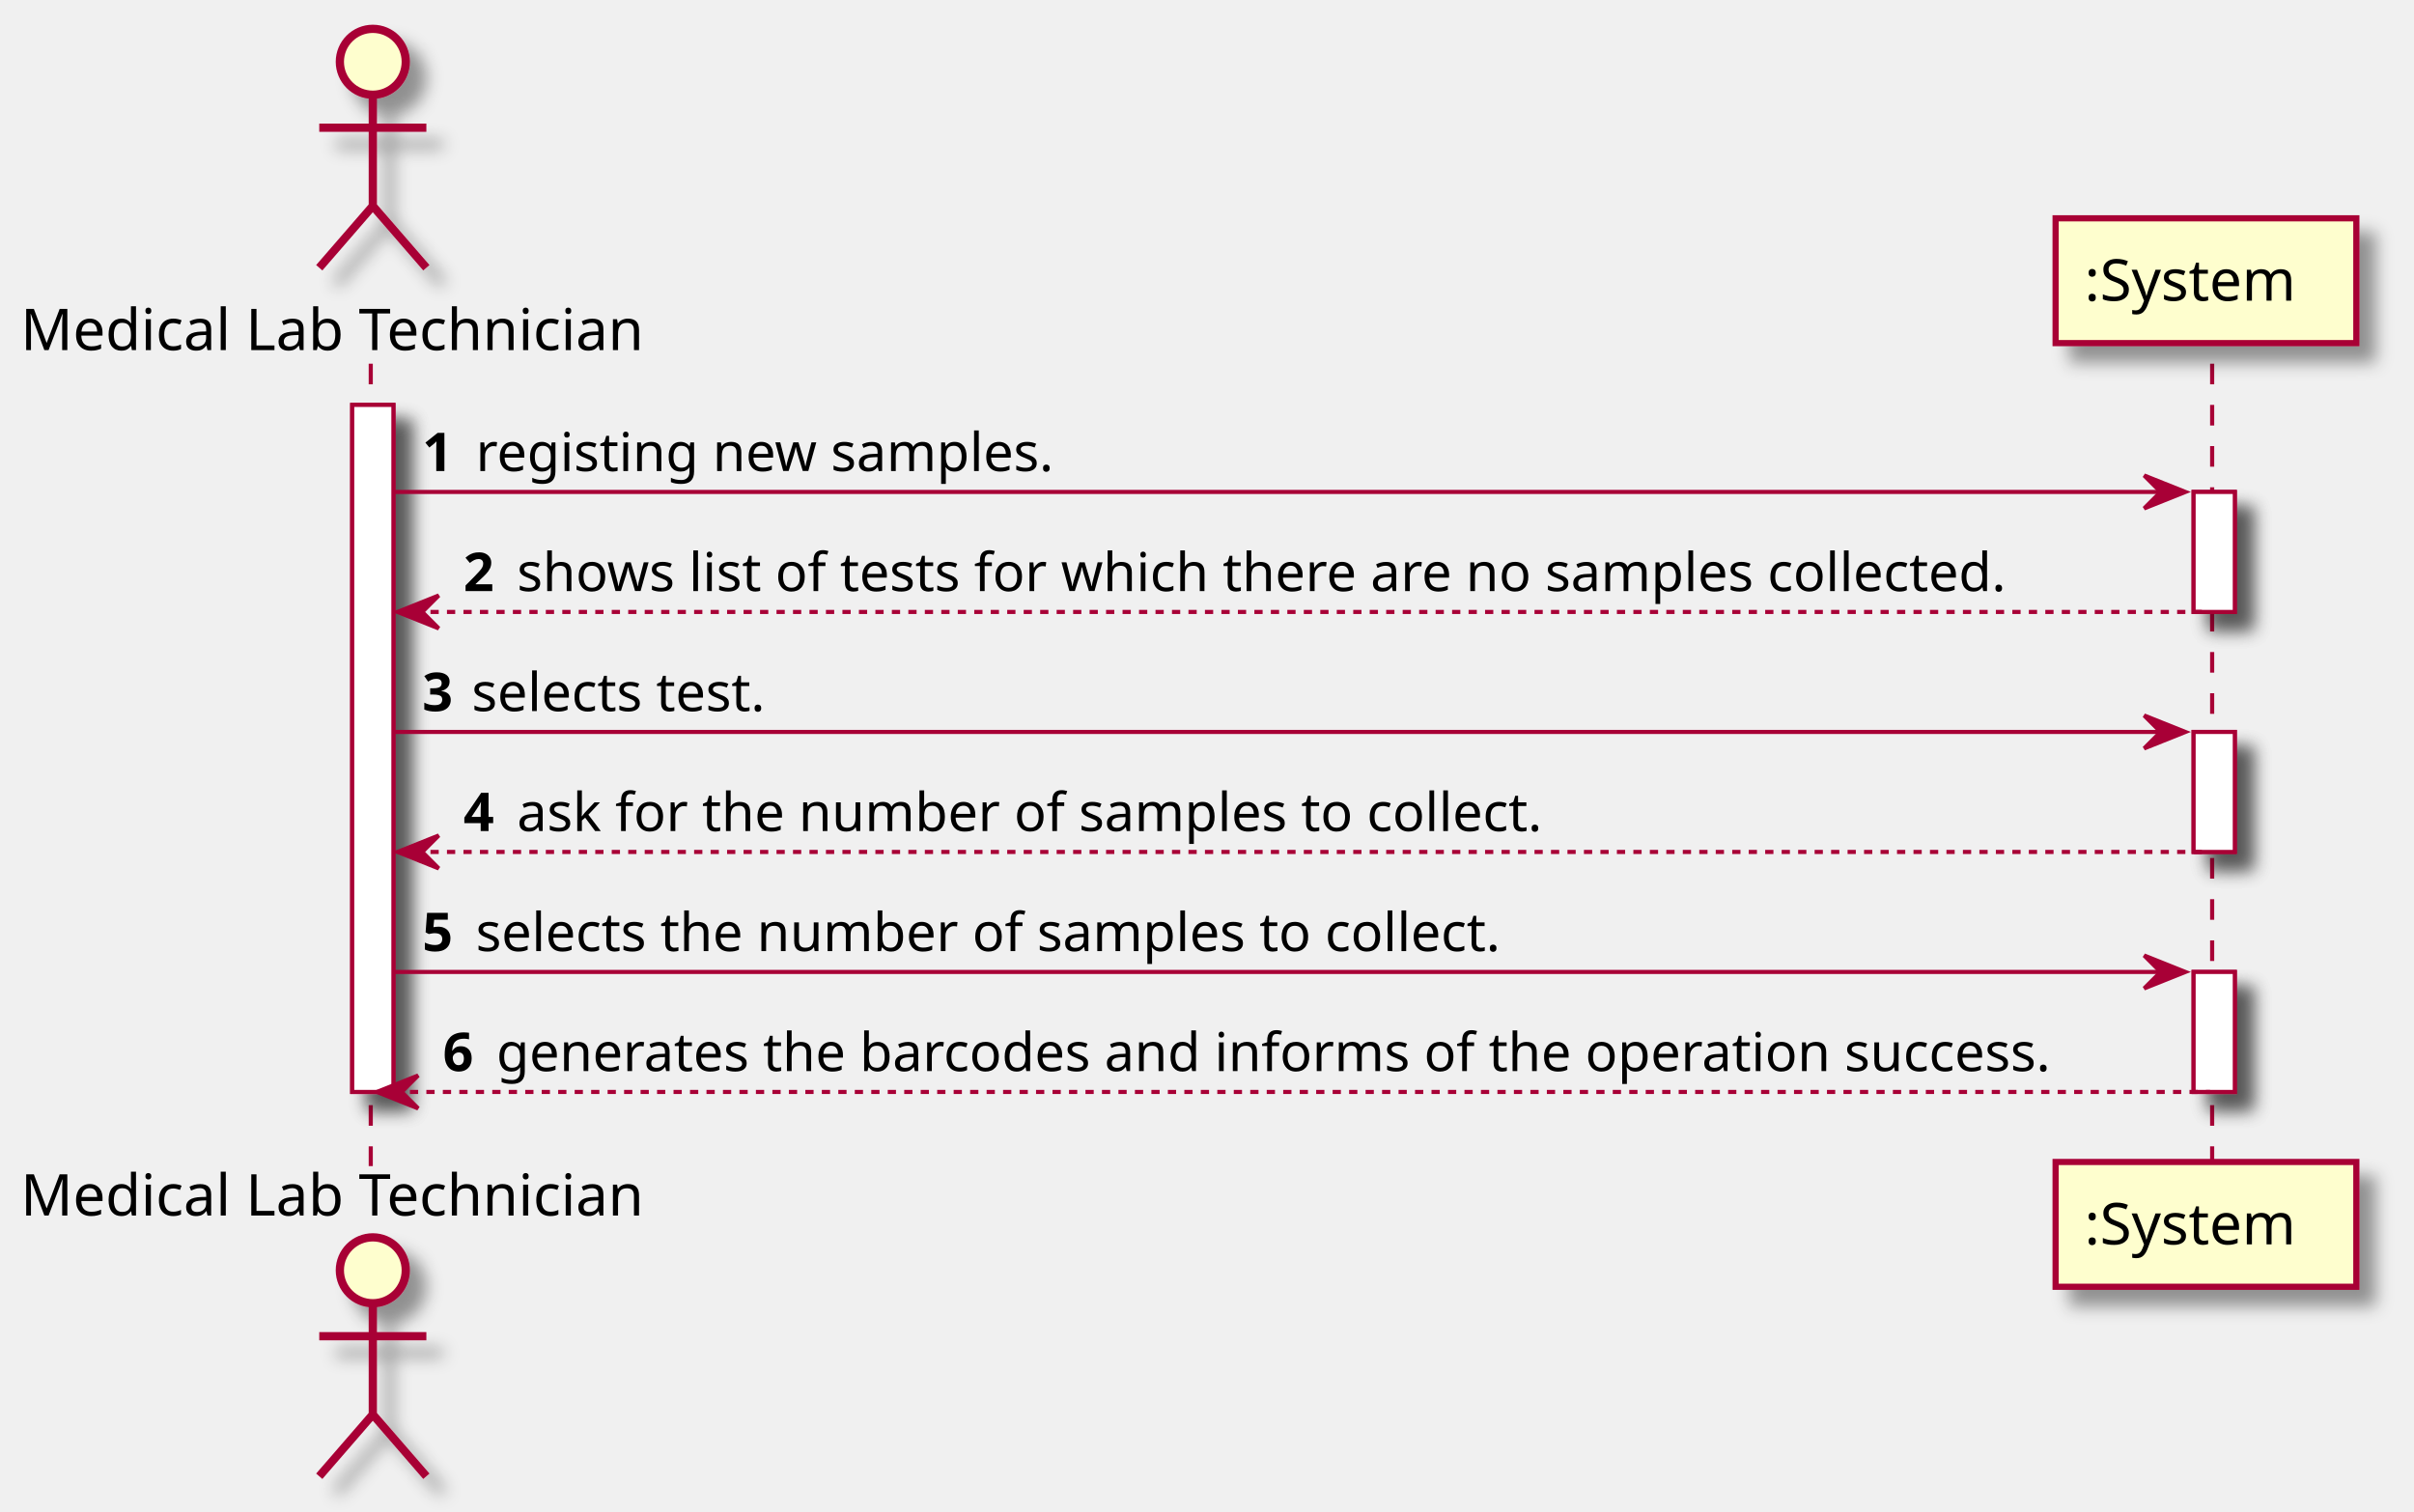
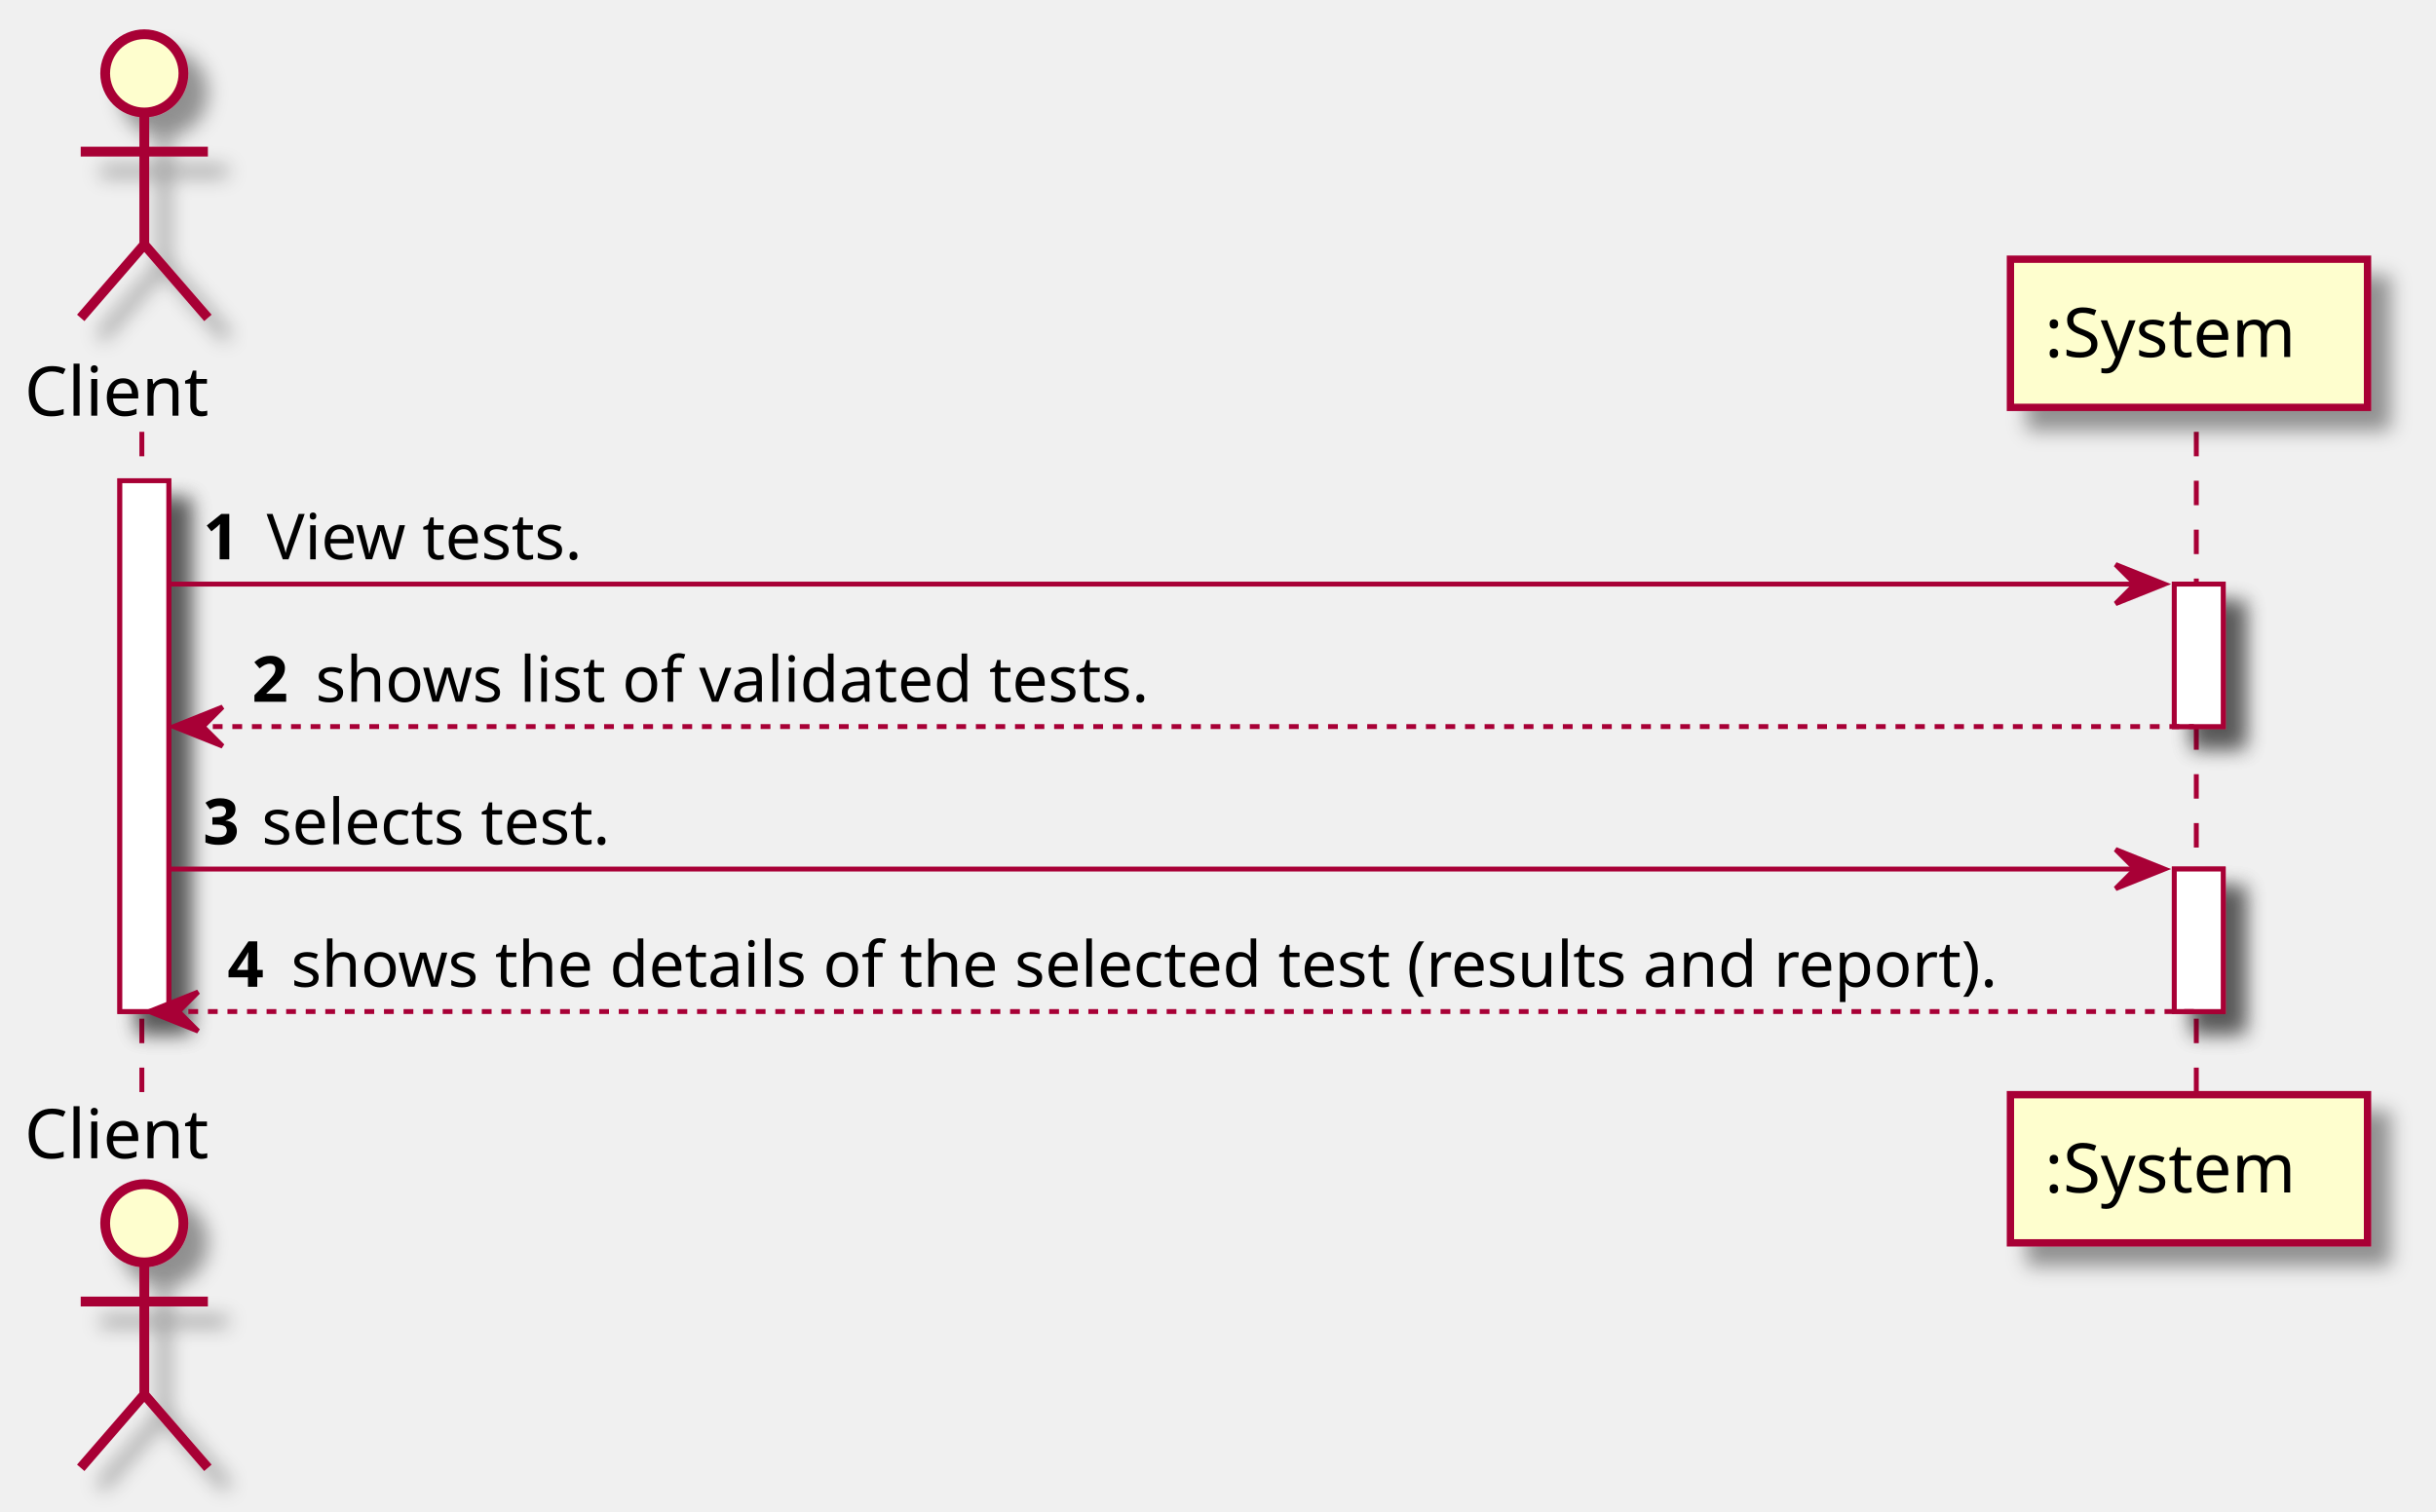
- <svg xmlns="http://www.w3.org/2000/svg" contentScriptType="application/ecmascript" contentStyleType="text/css" height="367px" preserveAspectRatio="none" style="width:586px;height:367px;background:#FFFFFF;" version="1.1" viewBox="0 0 586 367" width="586px" zoomAndPan="magnify">
+ <svg xmlns="http://www.w3.org/2000/svg" contentScriptType="application/ecmascript" contentStyleType="text/css" height="309px" preserveAspectRatio="none" style="width:498px;height:309px;background:#FFFFFF;" version="1.1" viewBox="0 0 498 309" width="498px" zoomAndPan="magnify">
  <defs>
-     <filter height="300%" id="f1wqi1scup4mdl" width="300%" x="-1" y="-1">
+     <filter height="300%" id="fmkld9r0v7slk" width="300%" x="-1" y="-1">
      <feGaussianBlur result="blurOut" stdDeviation="2.0" />
      <feColorMatrix in="blurOut" result="blurOut2" type="matrix" values="0 0 0 0 0 0 0 0 0 0 0 0 0 0 0 0 0 0 .4 0" />
      <feOffset dx="4.0" dy="4.0" in="blurOut2" result="blurOut3" />
      <feBlend in="SourceGraphic" in2="blurOut3" mode="normal" />
    </filter>
  </defs>
  <g>
-     <rect fill="#FFFFFF" filter="url(#f1wqi1scup4mdl)" height="166.797" style="stroke:#A80036;stroke-width:1.0;" width="10" x="85.5" y="98.297" />
-     <rect fill="#FFFFFF" filter="url(#f1wqi1scup4mdl)" height="29.133" style="stroke:#A80036;stroke-width:1.0;" width="10" x="532.5" y="119.43" />
-     <rect fill="#FFFFFF" filter="url(#f1wqi1scup4mdl)" height="29.133" style="stroke:#A80036;stroke-width:1.0;" width="10" x="532.5" y="177.695" />
-     <rect fill="#FFFFFF" filter="url(#f1wqi1scup4mdl)" height="29.133" style="stroke:#A80036;stroke-width:1.0;" width="10" x="532.5" y="235.961" />
-     <line style="stroke:#A80036;stroke-width:1.0;stroke-dasharray:5.0,5.0;" x1="90" x2="90" y1="88.297" y2="283.094" />
-     <line style="stroke:#A80036;stroke-width:1.0;stroke-dasharray:5.0,5.0;" x1="537" x2="537" y1="88.297" y2="283.094" />
-     <text fill="#000000" font-family="sans-serif" font-size="14" lengthAdjust="spacing" textLength="165" x="5" y="84.995">Medical Lab Technician</text>
-     <ellipse cx="90.5" cy="15" fill="#FEFECE" filter="url(#f1wqi1scup4mdl)" rx="8" ry="8" style="stroke:#A80036;stroke-width:2.0;" />
-     <path d="M90.5,23 L90.5,50 M77.5,31 L103.5,31 M90.5,50 L77.5,65 M90.5,50 L103.5,65 " fill="none" filter="url(#f1wqi1scup4mdl)" style="stroke:#A80036;stroke-width:2.0;" />
-     <text fill="#000000" font-family="sans-serif" font-size="14" lengthAdjust="spacing" textLength="165" x="5" y="295.089">Medical Lab Technician</text>
-     <ellipse cx="90.5" cy="308.391" fill="#FEFECE" filter="url(#f1wqi1scup4mdl)" rx="8" ry="8" style="stroke:#A80036;stroke-width:2.0;" />
-     <path d="M90.5,316.391 L90.5,343.391 M77.5,324.391 L103.5,324.391 M90.5,343.391 L77.5,358.391 M90.5,343.391 L103.5,358.391 " fill="none" filter="url(#f1wqi1scup4mdl)" style="stroke:#A80036;stroke-width:2.0;" />
-     <rect fill="#FEFECE" filter="url(#f1wqi1scup4mdl)" height="30.297" style="stroke:#A80036;stroke-width:1.5;" width="73" x="499" y="53" />
-     <text fill="#000000" font-family="sans-serif" font-size="14" lengthAdjust="spacing" textLength="59" x="506" y="72.995">:System</text>
-     <rect fill="#FEFECE" filter="url(#f1wqi1scup4mdl)" height="30.297" style="stroke:#A80036;stroke-width:1.5;" width="73" x="499" y="282.094" />
-     <text fill="#000000" font-family="sans-serif" font-size="14" lengthAdjust="spacing" textLength="59" x="506" y="302.089">:System</text>
-     <rect fill="#FFFFFF" filter="url(#f1wqi1scup4mdl)" height="166.797" style="stroke:#A80036;stroke-width:1.0;" width="10" x="85.5" y="98.297" />
-     <rect fill="#FFFFFF" filter="url(#f1wqi1scup4mdl)" height="29.133" style="stroke:#A80036;stroke-width:1.0;" width="10" x="532.5" y="119.43" />
-     <rect fill="#FFFFFF" filter="url(#f1wqi1scup4mdl)" height="29.133" style="stroke:#A80036;stroke-width:1.0;" width="10" x="532.5" y="177.695" />
-     <rect fill="#FFFFFF" filter="url(#f1wqi1scup4mdl)" height="29.133" style="stroke:#A80036;stroke-width:1.0;" width="10" x="532.5" y="235.961" />
-     <polygon fill="#A80036" points="520.5,115.43,530.5,119.43,520.5,123.43,524.5,119.43" style="stroke:#A80036;stroke-width:1.0;" />
-     <line style="stroke:#A80036;stroke-width:1.0;" x1="95.5" x2="526.5" y1="119.43" y2="119.43" />
-     <text fill="#000000" font-family="sans-serif" font-size="13" font-weight="bold" lengthAdjust="spacing" textLength="9" x="102.5" y="114.364">1</text>
-     <text fill="#000000" font-family="sans-serif" font-size="13" lengthAdjust="spacing" textLength="148" x="115.5" y="114.364">registing new samples.</text>
-     <polygon fill="#A80036" points="106.5,144.562,96.5,148.562,106.5,152.562,102.5,148.562" style="stroke:#A80036;stroke-width:1.0;" />
-     <line style="stroke:#A80036;stroke-width:1.0;stroke-dasharray:2.0,2.0;" x1="100.5" x2="536.5" y1="148.562" y2="148.562" />
-     <text fill="#000000" font-family="sans-serif" font-size="13" font-weight="bold" lengthAdjust="spacing" textLength="9" x="112.5" y="143.497">2</text>
-     <text fill="#000000" font-family="sans-serif" font-size="13" lengthAdjust="spacing" textLength="385" x="125.5" y="143.497">shows list of tests for which there are no samples collected.</text>
-     <polygon fill="#A80036" points="520.5,173.695,530.5,177.695,520.5,181.695,524.5,177.695" style="stroke:#A80036;stroke-width:1.0;" />
-     <line style="stroke:#A80036;stroke-width:1.0;" x1="95.5" x2="526.5" y1="177.695" y2="177.695" />
-     <text fill="#000000" font-family="sans-serif" font-size="13" font-weight="bold" lengthAdjust="spacing" textLength="8" x="102.5" y="172.629">3</text>
-     <text fill="#000000" font-family="sans-serif" font-size="13" lengthAdjust="spacing" textLength="78" x="114.5" y="172.629">selects test.</text>
-     <polygon fill="#A80036" points="106.5,202.828,96.5,206.828,106.5,210.828,102.5,206.828" style="stroke:#A80036;stroke-width:1.0;" />
-     <line style="stroke:#A80036;stroke-width:1.0;stroke-dasharray:2.0,2.0;" x1="100.5" x2="536.5" y1="206.828" y2="206.828" />
-     <text fill="#000000" font-family="sans-serif" font-size="13" font-weight="bold" lengthAdjust="spacing" textLength="9" x="112.5" y="201.762">4</text>
-     <text fill="#000000" font-family="sans-serif" font-size="13" lengthAdjust="spacing" textLength="264" x="125.5" y="201.762">ask for the number of samples to collect.</text>
-     <polygon fill="#A80036" points="520.5,231.961,530.5,235.961,520.5,239.961,524.5,235.961" style="stroke:#A80036;stroke-width:1.0;" />
-     <line style="stroke:#A80036;stroke-width:1.0;" x1="95.5" x2="526.5" y1="235.961" y2="235.961" />
-     <text fill="#000000" font-family="sans-serif" font-size="13" font-weight="bold" lengthAdjust="spacing" textLength="9" x="102.5" y="230.895">5</text>
-     <text fill="#000000" font-family="sans-serif" font-size="13" lengthAdjust="spacing" textLength="265" x="115.5" y="230.895">selects the number of samples to collect.</text>
-     <polygon fill="#A80036" points="101.5,261.094,91.5,265.094,101.5,269.094,97.5,265.094" style="stroke:#A80036;stroke-width:1.0;" />
-     <line style="stroke:#A80036;stroke-width:1.0;stroke-dasharray:2.0,2.0;" x1="95.5" x2="536.5" y1="265.094" y2="265.094" />
-     <text fill="#000000" font-family="sans-serif" font-size="13" font-weight="bold" lengthAdjust="spacing" textLength="9" x="107.5" y="260.028">6</text>
-     <text fill="#000000" font-family="sans-serif" font-size="13" lengthAdjust="spacing" textLength="400" x="120.5" y="260.028">generates the barcodes and informs of the operation success.</text>
+     <rect fill="#FFFFFF" filter="url(#fmkld9r0v7slk)" height="108.531" style="stroke:#A80036;stroke-width:1.0;" width="10" x="24.5" y="98.297" />
+     <rect fill="#FFFFFF" filter="url(#fmkld9r0v7slk)" height="29.133" style="stroke:#A80036;stroke-width:1.0;" width="10" x="444.5" y="119.43" />
+     <rect fill="#FFFFFF" filter="url(#fmkld9r0v7slk)" height="29.133" style="stroke:#A80036;stroke-width:1.0;" width="10" x="444.5" y="177.695" />
+     <line style="stroke:#A80036;stroke-width:1.0;stroke-dasharray:5.0,5.0;" x1="29" x2="29" y1="88.297" y2="224.828" />
+     <line style="stroke:#A80036;stroke-width:1.0;stroke-dasharray:5.0,5.0;" x1="449" x2="449" y1="88.297" y2="224.828" />
+     <text fill="#000000" font-family="sans-serif" font-size="14" lengthAdjust="spacing" textLength="43" x="5" y="84.995">Client</text>
+     <ellipse cx="29.5" cy="15" fill="#FEFECE" filter="url(#fmkld9r0v7slk)" rx="8" ry="8" style="stroke:#A80036;stroke-width:2.0;" />
+     <path d="M29.5,23 L29.5,50 M16.5,31 L42.5,31 M29.5,50 L16.5,65 M29.5,50 L42.5,65 " fill="none" filter="url(#fmkld9r0v7slk)" style="stroke:#A80036;stroke-width:2.0;" />
+     <text fill="#000000" font-family="sans-serif" font-size="14" lengthAdjust="spacing" textLength="43" x="5" y="236.823">Client</text>
+     <ellipse cx="29.5" cy="250.125" fill="#FEFECE" filter="url(#fmkld9r0v7slk)" rx="8" ry="8" style="stroke:#A80036;stroke-width:2.0;" />
+     <path d="M29.5,258.125 L29.5,285.125 M16.5,266.125 L42.5,266.125 M29.5,285.125 L16.5,300.125 M29.5,285.125 L42.5,300.125 " fill="none" filter="url(#fmkld9r0v7slk)" style="stroke:#A80036;stroke-width:2.0;" />
+     <rect fill="#FEFECE" filter="url(#fmkld9r0v7slk)" height="30.297" style="stroke:#A80036;stroke-width:1.5;" width="73" x="411" y="53" />
+     <text fill="#000000" font-family="sans-serif" font-size="14" lengthAdjust="spacing" textLength="59" x="418" y="72.995">:System</text>
+     <rect fill="#FEFECE" filter="url(#fmkld9r0v7slk)" height="30.297" style="stroke:#A80036;stroke-width:1.5;" width="73" x="411" y="223.828" />
+     <text fill="#000000" font-family="sans-serif" font-size="14" lengthAdjust="spacing" textLength="59" x="418" y="243.823">:System</text>
+     <rect fill="#FFFFFF" filter="url(#fmkld9r0v7slk)" height="108.531" style="stroke:#A80036;stroke-width:1.0;" width="10" x="24.5" y="98.297" />
+     <rect fill="#FFFFFF" filter="url(#fmkld9r0v7slk)" height="29.133" style="stroke:#A80036;stroke-width:1.0;" width="10" x="444.5" y="119.43" />
+     <rect fill="#FFFFFF" filter="url(#fmkld9r0v7slk)" height="29.133" style="stroke:#A80036;stroke-width:1.0;" width="10" x="444.5" y="177.695" />
+     <polygon fill="#A80036" points="432.5,115.43,442.5,119.43,432.5,123.43,436.5,119.43" style="stroke:#A80036;stroke-width:1.0;" />
+     <line style="stroke:#A80036;stroke-width:1.0;" x1="34.5" x2="438.5" y1="119.43" y2="119.43" />
+     <text fill="#000000" font-family="sans-serif" font-size="13" font-weight="bold" lengthAdjust="spacing" textLength="9" x="41.5" y="114.364">1</text>
+     <text fill="#000000" font-family="sans-serif" font-size="13" lengthAdjust="spacing" textLength="71" x="54.5" y="114.364">View tests.</text>
+     <polygon fill="#A80036" points="45.5,144.562,35.5,148.562,45.5,152.562,41.5,148.562" style="stroke:#A80036;stroke-width:1.0;" />
+     <line style="stroke:#A80036;stroke-width:1.0;stroke-dasharray:2.0,2.0;" x1="39.5" x2="448.5" y1="148.562" y2="148.562" />
+     <text fill="#000000" font-family="sans-serif" font-size="13" font-weight="bold" lengthAdjust="spacing" textLength="9" x="51.5" y="143.497">2</text>
+     <text fill="#000000" font-family="sans-serif" font-size="13" lengthAdjust="spacing" textLength="183" x="64.5" y="143.497">shows list of validated tests.</text>
+     <polygon fill="#A80036" points="432.5,173.695,442.5,177.695,432.5,181.695,436.5,177.695" style="stroke:#A80036;stroke-width:1.0;" />
+     <line style="stroke:#A80036;stroke-width:1.0;" x1="34.5" x2="438.5" y1="177.695" y2="177.695" />
+     <text fill="#000000" font-family="sans-serif" font-size="13" font-weight="bold" lengthAdjust="spacing" textLength="8" x="41.5" y="172.629">3</text>
+     <text fill="#000000" font-family="sans-serif" font-size="13" lengthAdjust="spacing" textLength="78" x="53.5" y="172.629">selects test.</text>
+     <polygon fill="#A80036" points="40.5,202.828,30.5,206.828,40.5,210.828,36.5,206.828" style="stroke:#A80036;stroke-width:1.0;" />
+     <line style="stroke:#A80036;stroke-width:1.0;stroke-dasharray:2.0,2.0;" x1="34.5" x2="448.5" y1="206.828" y2="206.828" />
+     <text fill="#000000" font-family="sans-serif" font-size="13" font-weight="bold" lengthAdjust="spacing" textLength="9" x="46.5" y="201.762">4</text>
+     <text fill="#000000" font-family="sans-serif" font-size="13" lengthAdjust="spacing" textLength="373" x="59.5" y="201.762">shows the details of the selected test (results and report).</text>
  </g>
</svg>
